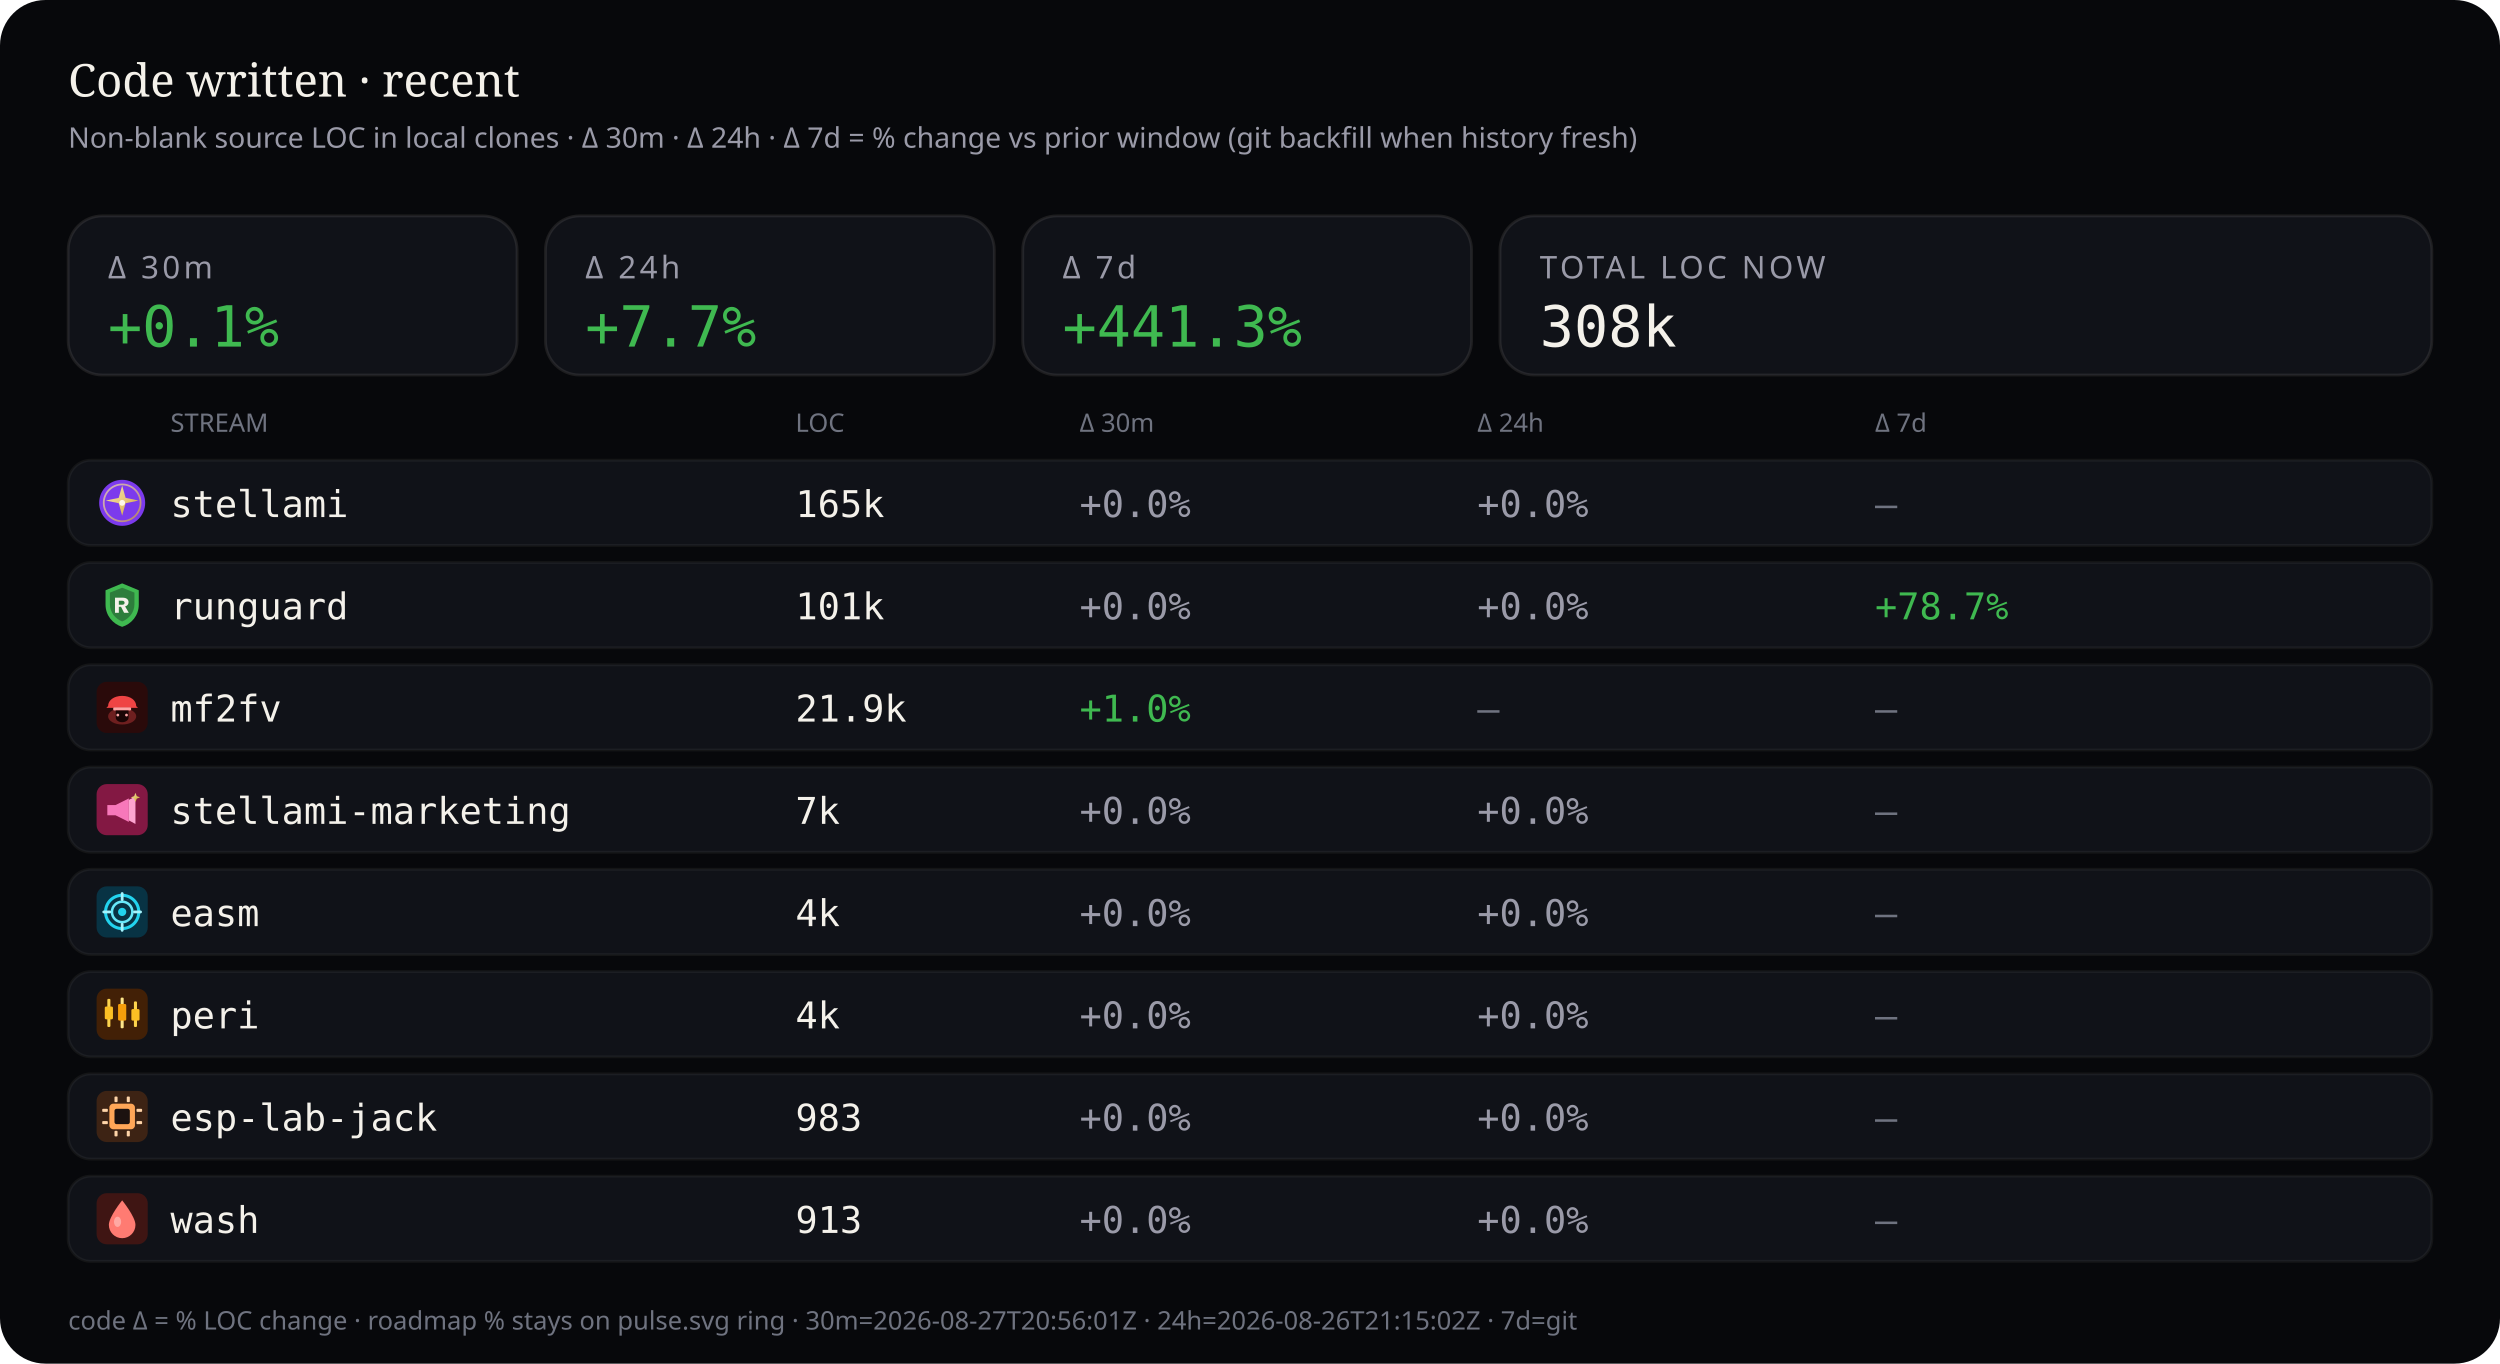
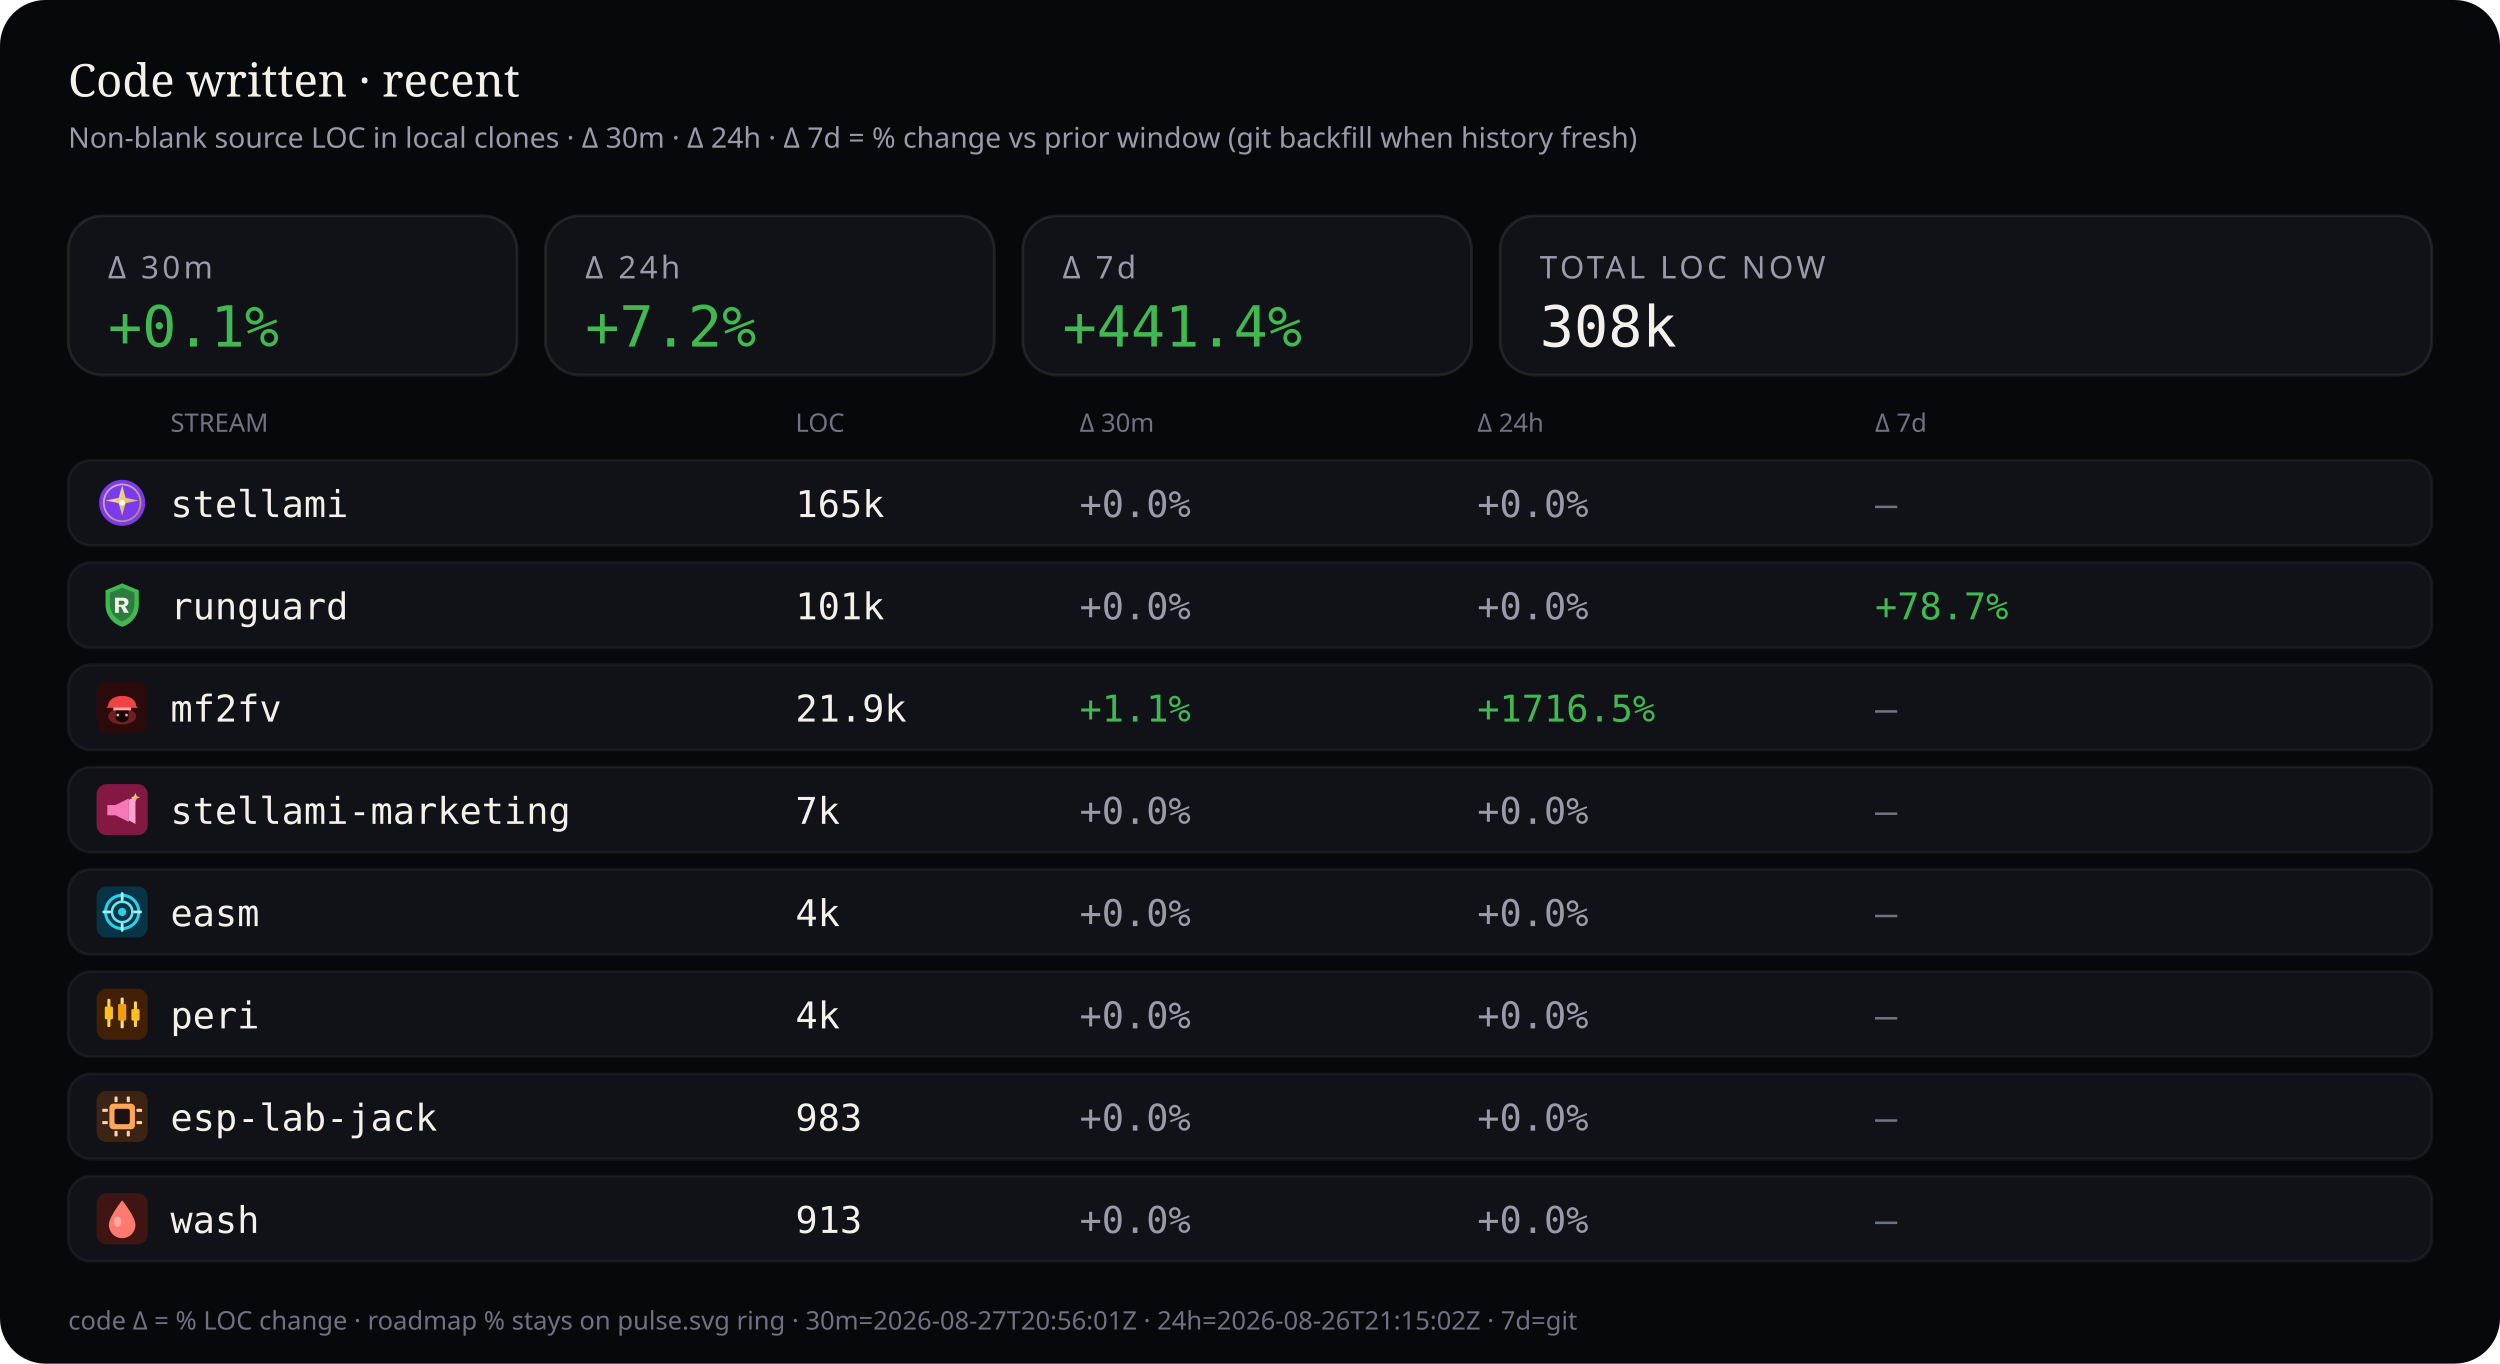
<svg xmlns="http://www.w3.org/2000/svg" viewBox="0 0 880 480" width="880" height="480" role="img" aria-label="Source code LOC deltas — 30 minutes, 24 hours, and 7 days">
  <rect width="880" height="480" rx="16" fill="#07080b" />
  <text x="24" y="34" fill="#f4f1ea" font-size="16" font-family="ui-serif, Georgia, serif">Code written · recent</text>
  <text x="24" y="52" fill="#9a9aa8" font-size="10" font-family="ui-sans-serif, system-ui, sans-serif">Non-blank source LOC in local clones · Δ 30m · Δ 24h · Δ 7d = % change vs prior window (git backfill when history fresh)</text>
  <rect x="24" y="76" width="158" height="56" rx="12" fill="#101218" stroke="rgba(232,228,214,0.10)" />
  <text x="38" y="98" fill="#9a9aa8" font-size="11" font-family="ui-sans-serif, system-ui, sans-serif" letter-spacing="1.2">Δ 30m</text>
  <text x="38" y="122" fill="#3fb950" font-size="20" font-family="ui-monospace, SFMono-Regular, monospace">+0.1%</text>
  <rect x="192" y="76" width="158" height="56" rx="12" fill="#101218" stroke="rgba(232,228,214,0.10)" />
  <text x="206" y="98" fill="#9a9aa8" font-size="11" font-family="ui-sans-serif, system-ui, sans-serif" letter-spacing="1.2">Δ 24h</text>
-   <text x="206" y="122" fill="#3fb950" font-size="20" font-family="ui-monospace, SFMono-Regular, monospace">+7.7%</text>
+   <text x="206" y="122" fill="#3fb950" font-size="20" font-family="ui-monospace, SFMono-Regular, monospace">+7.2%</text>
  <rect x="360" y="76" width="158" height="56" rx="12" fill="#101218" stroke="rgba(232,228,214,0.10)" />
  <text x="374" y="98" fill="#9a9aa8" font-size="11" font-family="ui-sans-serif, system-ui, sans-serif" letter-spacing="1.2">Δ 7d</text>
-   <text x="374" y="122" fill="#3fb950" font-size="20" font-family="ui-monospace, SFMono-Regular, monospace">+441.3%</text>
+   <text x="374" y="122" fill="#3fb950" font-size="20" font-family="ui-monospace, SFMono-Regular, monospace">+441.4%</text>
  <rect x="528" y="76" width="328" height="56" rx="12" fill="#101218" stroke="rgba(232,228,214,0.10)" />
  <text x="542" y="98" fill="#9a9aa8" font-size="11" font-family="ui-sans-serif, system-ui, sans-serif" letter-spacing="1.2">TOTAL LOC NOW</text>
  <text x="542" y="122" fill="#f4f1ea" font-size="20" font-family="ui-monospace, SFMono-Regular, monospace">308k</text>
  <text x="60" y="152" fill="#6f7380" font-size="9" font-family="ui-sans-serif, system-ui, sans-serif">STREAM</text>
  <text x="280" y="152" fill="#6f7380" font-size="9" font-family="ui-sans-serif, system-ui, sans-serif">LOC</text>
  <text x="380" y="152" fill="#6f7380" font-size="9" font-family="ui-sans-serif, system-ui, sans-serif">Δ 30m</text>
  <text x="520" y="152" fill="#6f7380" font-size="9" font-family="ui-sans-serif, system-ui, sans-serif">Δ 24h</text>
  <text x="660" y="152" fill="#6f7380" font-size="9" font-family="ui-sans-serif, system-ui, sans-serif">Δ 7d</text>
  <rect x="24" y="162" width="832" height="30" rx="8" fill="#101218" stroke="rgba(232,228,214,0.06)" />
  <g id="stream_logo_stellami" class="stream_logo" data-stream="stellami" transform="translate(34.0,168.0) scale(0.9)" opacity="1.0">
    <defs>
      <linearGradient id="stream_logo_stellami-stellami-gold" x1="0%" y1="0%" x2="100%" y2="100%">
        <stop offset="0%" stop-color="#f5e6a8" />
        <stop offset="55%" stop-color="#e8c57a" />
        <stop offset="100%" stop-color="#c9a227" />
      </linearGradient>
    </defs>
    <circle cx="10" cy="10" r="9" fill="#7c3aed" />
    <circle cx="10" cy="10" r="7.2" fill="none" stroke="url(#stream_logo_stellami-stellami-gold)" stroke-width="0.7" opacity=".7" />
    <path fill="url(#stream_logo_stellami-stellami-gold)" d="M10 3.2 L11.35 8.05 L16.4 9.1 L11.35 10.15 L10 15 L8.65 10.15 L3.6 9.1 L8.65 8.05 Z" />
    <circle cx="10" cy="10" r="1.15" fill="#fff8e8" />
  </g>
  <use class="stream_logo" data-stream="stellami" href="#stream_logo_stellami" x="34.0" y="168.0" width="18" height="18" opacity="0" />
  <text x="60" y="182" fill="#f4f1ea" font-size="13" font-family="ui-monospace, SFMono-Regular, monospace">stellami</text>
  <text x="280" y="182" fill="#f4f1ea" font-size="13" font-family="ui-monospace, SFMono-Regular, monospace">165k</text>
  <text x="380" y="182" fill="#9a9aa8" font-size="13" font-family="ui-monospace, SFMono-Regular, monospace">+0.0%</text>
  <text x="520" y="182" fill="#9a9aa8" font-size="13" font-family="ui-monospace, SFMono-Regular, monospace">+0.0%</text>
  <text x="660" y="182" fill="#6f7380" font-size="13" font-family="ui-monospace, SFMono-Regular, monospace">—</text>
  <rect x="24" y="198" width="832" height="30" rx="8" fill="#101218" stroke="rgba(232,228,214,0.06)" />
  <g id="stream_logo_runguard" class="stream_logo" data-stream="runguard" transform="translate(34.0,204.0) scale(0.9)" opacity="1.0">
    <path fill="#3fb950" d="M10 1.5 L16.5 4.2 V9.8 C16.5 14.1 13.6 17.4 10 18.5 C6.4 17.4 3.5 14.1 3.5 9.8 V4.2 Z" />
    <path fill="#0d1117" fill-opacity=".35" d="M10 3.2 L14.8 5.1 V9.7 C14.8 12.9 12.6 15.4 10 16.4 C7.4 15.4 5.2 12.9 5.2 9.7 V5.1 Z" />
    <path fill="#f4f1ea" d="M7.2 7.1h3.1c1.35 0 2.2.7 2.2 1.75 0 .85-.5 1.45-1.35 1.65L12.6 13h-1.85l-1.2-2.35H8.7V13H7.2V7.1zm1.5 1.2v1.55h1.35c.55 0 .9-.28.9-.75s-.35-.8-.9-.8H8.7z" />
  </g>
  <use class="stream_logo" data-stream="runguard" href="#stream_logo_runguard" x="34.0" y="204.0" width="18" height="18" opacity="0" />
  <text x="60" y="218" fill="#f4f1ea" font-size="13" font-family="ui-monospace, SFMono-Regular, monospace">runguard</text>
  <text x="280" y="218" fill="#f4f1ea" font-size="13" font-family="ui-monospace, SFMono-Regular, monospace">101k</text>
  <text x="380" y="218" fill="#9a9aa8" font-size="13" font-family="ui-monospace, SFMono-Regular, monospace">+0.0%</text>
  <text x="520" y="218" fill="#9a9aa8" font-size="13" font-family="ui-monospace, SFMono-Regular, monospace">+0.0%</text>
  <text x="660" y="218" fill="#3fb950" font-size="13" font-family="ui-monospace, SFMono-Regular, monospace">+78.7%</text>
  <rect x="24" y="234" width="832" height="30" rx="8" fill="#101218" stroke="rgba(232,228,214,0.06)" />
  <g id="stream_logo_mf2fv" class="stream_logo" data-stream="mf2fv" transform="translate(34.0,240.0) scale(0.9)" opacity="1.0">
    <rect width="20" height="20" rx="4" fill="#2a0a0a" />
    <ellipse cx="10" cy="13.5" rx="5.5" ry="3.2" fill="#ef4444" opacity=".35" />
    <path fill="#ef4444" d="M4.5 9.5 C4.5 7.2 6.8 5.5 10 5.5 S15.5 7.2 15.5 9.5 L16.2 10.2 H3.8 Z" />
    <rect x="6.5" y="10" width="7" height="1.2" rx="0.4" fill="#fca5a5" />
    <path fill="#1a0505" d="M7.5 11.2 h5 v2.8 c0 1-1.1 1.8-2.5 1.8 s-2.5-.8-2.5-1.8 v-2.8z" />
    <circle cx="8.3" cy="13" r="0.55" fill="#fca5a5" />
    <circle cx="11.7" cy="13" r="0.55" fill="#fca5a5" />
  </g>
  <use class="stream_logo" data-stream="mf2fv" href="#stream_logo_mf2fv" x="34.0" y="240.0" width="18" height="18" opacity="0" />
  <text x="60" y="254" fill="#f4f1ea" font-size="13" font-family="ui-monospace, SFMono-Regular, monospace">mf2fv</text>
  <text x="280" y="254" fill="#f4f1ea" font-size="13" font-family="ui-monospace, SFMono-Regular, monospace">21.9k</text>
-   <text x="380" y="254" fill="#3fb950" font-size="13" font-family="ui-monospace, SFMono-Regular, monospace">+1.0%</text>
-   <text x="520" y="254" fill="#6f7380" font-size="13" font-family="ui-monospace, SFMono-Regular, monospace">—</text>
+   <text x="380" y="254" fill="#3fb950" font-size="13" font-family="ui-monospace, SFMono-Regular, monospace">+1.1%</text>
+   <text x="520" y="254" fill="#3fb950" font-size="13" font-family="ui-monospace, SFMono-Regular, monospace">+1716.5%</text>
  <text x="660" y="254" fill="#6f7380" font-size="13" font-family="ui-monospace, SFMono-Regular, monospace">—</text>
  <rect x="24" y="270" width="832" height="30" rx="8" fill="#101218" stroke="rgba(232,228,214,0.06)" />
  <g id="stream_logo_stellami-marketing" class="stream_logo" data-stream="stellami-marketing" transform="translate(34.0,276.0) scale(0.9)" opacity="1.0">
    <defs>
      <linearGradient id="stream_logo_stellami-marketing-smkt-gold" x1="0%" y1="0%" x2="100%" y2="100%">
        <stop offset="0%" stop-color="#f5e6a8" />
        <stop offset="100%" stop-color="#c9a227" />
      </linearGradient>
    </defs>
    <rect width="20" height="20" rx="4" fill="#831843" />
    <path fill="#f778ba" d="M4.2 8.2h3.2l5.2-2.6v9.2l-5.2-2.6H4.2z" />
    <path fill="#fda4d0" d="M12.6 6.2l2.6-1.4v10.8l-2.6-1.4z" />
    <path fill="url(#stream_logo_stellami-marketing-smkt-gold)" d="M15.2 3.4 L15.7 4.7 L17 5.2 L15.7 5.7 L15.2 7 L14.7 5.7 L13.4 5.2 L14.7 4.7 Z" />
  </g>
  <use class="stream_logo" data-stream="stellami-marketing" href="#stream_logo_stellami-marketing" x="34.0" y="276.0" width="18" height="18" opacity="0" />
  <text x="60" y="290" fill="#f4f1ea" font-size="13" font-family="ui-monospace, SFMono-Regular, monospace">stellami-marketing</text>
  <text x="280" y="290" fill="#f4f1ea" font-size="13" font-family="ui-monospace, SFMono-Regular, monospace">7k</text>
  <text x="380" y="290" fill="#9a9aa8" font-size="13" font-family="ui-monospace, SFMono-Regular, monospace">+0.0%</text>
  <text x="520" y="290" fill="#9a9aa8" font-size="13" font-family="ui-monospace, SFMono-Regular, monospace">+0.0%</text>
  <text x="660" y="290" fill="#6f7380" font-size="13" font-family="ui-monospace, SFMono-Regular, monospace">—</text>
  <rect x="24" y="306" width="832" height="30" rx="8" fill="#101218" stroke="rgba(232,228,214,0.06)" />
  <g id="stream_logo_easm" class="stream_logo" data-stream="easm" transform="translate(34.0,312.0) scale(0.9)" opacity="1.0">
    <rect width="20" height="20" rx="4" fill="#083344" />
    <circle cx="10" cy="10" r="6.5" fill="none" stroke="#22d3ee" stroke-width="1.2" />
    <circle cx="10" cy="10" r="4" fill="none" stroke="#67e8f9" stroke-width="1" />
    <circle cx="10" cy="10" r="1.6" fill="#22d3ee" />
    <path d="M10 2.8 V5.2 M10 14.8 V17.2 M2.8 10 H5.2 M14.8 10 H17.2" stroke="#a5f3fc" stroke-width="1.1" stroke-linecap="round" />
  </g>
  <use class="stream_logo" data-stream="easm" href="#stream_logo_easm" x="34.0" y="312.0" width="18" height="18" opacity="0" />
  <text x="60" y="326" fill="#f4f1ea" font-size="13" font-family="ui-monospace, SFMono-Regular, monospace">easm</text>
  <text x="280" y="326" fill="#f4f1ea" font-size="13" font-family="ui-monospace, SFMono-Regular, monospace">4k</text>
  <text x="380" y="326" fill="#9a9aa8" font-size="13" font-family="ui-monospace, SFMono-Regular, monospace">+0.0%</text>
  <text x="520" y="326" fill="#9a9aa8" font-size="13" font-family="ui-monospace, SFMono-Regular, monospace">+0.0%</text>
  <text x="660" y="326" fill="#6f7380" font-size="13" font-family="ui-monospace, SFMono-Regular, monospace">—</text>
  <rect x="24" y="342" width="832" height="30" rx="8" fill="#101218" stroke="rgba(232,228,214,0.06)" />
  <g id="stream_logo_peri" class="stream_logo" data-stream="peri" transform="translate(34.0,348.0) scale(0.9)" opacity="1.0">
    <rect width="20" height="20" rx="4" fill="#422006" />
    <rect x="4.2" y="4" width="1.2" height="11" rx="0.4" fill="#fcd34d" />
    <rect x="3.2" y="7" width="3.2" height="5" rx="0.5" fill="#fbbf24" />
    <rect x="9.4" y="3.5" width="1.2" height="12" rx="0.4" fill="#fde68a" />
    <rect x="8.4" y="6" width="3.2" height="6.5" rx="0.5" fill="#f59e0b" />
    <rect x="14.6" y="5" width="1.2" height="10" rx="0.4" fill="#fcd34d" />
    <rect x="13.6" y="8" width="3.2" height="4.5" rx="0.5" fill="#fbbf24" />
  </g>
  <use class="stream_logo" data-stream="peri" href="#stream_logo_peri" x="34.0" y="348.0" width="18" height="18" opacity="0" />
  <text x="60" y="362" fill="#f4f1ea" font-size="13" font-family="ui-monospace, SFMono-Regular, monospace">peri</text>
  <text x="280" y="362" fill="#f4f1ea" font-size="13" font-family="ui-monospace, SFMono-Regular, monospace">4k</text>
  <text x="380" y="362" fill="#9a9aa8" font-size="13" font-family="ui-monospace, SFMono-Regular, monospace">+0.0%</text>
  <text x="520" y="362" fill="#9a9aa8" font-size="13" font-family="ui-monospace, SFMono-Regular, monospace">+0.0%</text>
  <text x="660" y="362" fill="#6f7380" font-size="13" font-family="ui-monospace, SFMono-Regular, monospace">—</text>
  <rect x="24" y="378" width="832" height="30" rx="8" fill="#101218" stroke="rgba(232,228,214,0.06)" />
  <g id="stream_logo_esp-lab-jack" class="stream_logo" data-stream="esp-lab-jack" transform="translate(34.0,384.0) scale(0.9)" opacity="1.0">
    <rect width="20" height="20" rx="4" fill="#3d2314" />
    <rect x="5" y="5" width="10" height="10" rx="1.5" fill="#ffa657" />
    <rect x="7" y="7" width="6" height="6" rx="0.8" fill="#1c1210" />
    <rect x="2.2" y="7" width="2.2" height="1.2" rx="0.3" fill="#ffd4a8" />
    <rect x="2.2" y="11.8" width="2.2" height="1.2" rx="0.3" fill="#ffd4a8" />
    <rect x="15.6" y="7" width="2.2" height="1.2" rx="0.3" fill="#ffd4a8" />
    <rect x="15.6" y="11.8" width="2.2" height="1.2" rx="0.3" fill="#ffd4a8" />
    <rect x="7" y="2.2" width="1.2" height="2.2" rx="0.3" fill="#ffd4a8" />
    <rect x="11.8" y="2.2" width="1.2" height="2.2" rx="0.3" fill="#ffd4a8" />
    <rect x="7" y="15.6" width="1.2" height="2.2" rx="0.3" fill="#ffd4a8" />
    <rect x="11.8" y="15.6" width="1.2" height="2.2" rx="0.3" fill="#ffd4a8" />
  </g>
  <use class="stream_logo" data-stream="esp-lab-jack" href="#stream_logo_esp-lab-jack" x="34.0" y="384.0" width="18" height="18" opacity="0" />
  <text x="60" y="398" fill="#f4f1ea" font-size="13" font-family="ui-monospace, SFMono-Regular, monospace">esp-lab-jack</text>
  <text x="280" y="398" fill="#f4f1ea" font-size="13" font-family="ui-monospace, SFMono-Regular, monospace">983</text>
  <text x="380" y="398" fill="#9a9aa8" font-size="13" font-family="ui-monospace, SFMono-Regular, monospace">+0.0%</text>
  <text x="520" y="398" fill="#9a9aa8" font-size="13" font-family="ui-monospace, SFMono-Regular, monospace">+0.0%</text>
  <text x="660" y="398" fill="#6f7380" font-size="13" font-family="ui-monospace, SFMono-Regular, monospace">—</text>
  <rect x="24" y="414" width="832" height="30" rx="8" fill="#101218" stroke="rgba(232,228,214,0.06)" />
  <g id="stream_logo_wash" class="stream_logo" data-stream="wash" transform="translate(34.0,420.0) scale(0.9)" opacity="1.0">
    <rect width="20" height="20" rx="4" fill="#3f1513" />
    <path fill="#ff7b72" d="M10 2.8 C10 2.8 15.2 9.2 15.2 12.4 A5.2 5.2 0 0 1 4.8 12.4 C4.8 9.2 10 2.8 10 2.8 Z" />
    <ellipse cx="8.2" cy="11.2" rx="1.4" ry="2" fill="#ffd0cc" opacity=".55" />
  </g>
  <use class="stream_logo" data-stream="wash" href="#stream_logo_wash" x="34.0" y="420.0" width="18" height="18" opacity="0" />
  <text x="60" y="434" fill="#f4f1ea" font-size="13" font-family="ui-monospace, SFMono-Regular, monospace">wash</text>
  <text x="280" y="434" fill="#f4f1ea" font-size="13" font-family="ui-monospace, SFMono-Regular, monospace">913</text>
  <text x="380" y="434" fill="#9a9aa8" font-size="13" font-family="ui-monospace, SFMono-Regular, monospace">+0.0%</text>
  <text x="520" y="434" fill="#9a9aa8" font-size="13" font-family="ui-monospace, SFMono-Regular, monospace">+0.0%</text>
  <text x="660" y="434" fill="#6f7380" font-size="13" font-family="ui-monospace, SFMono-Regular, monospace">—</text>
  <text x="24" y="468" fill="#6f7380" font-size="9" font-family="ui-sans-serif, system-ui, sans-serif">code Δ = % LOC change · roadmap % stays on pulse.svg ring · 30m=2026-08-27T20:56:01Z · 24h=2026-08-26T21:15:02Z · 7d=git</text>
</svg>
